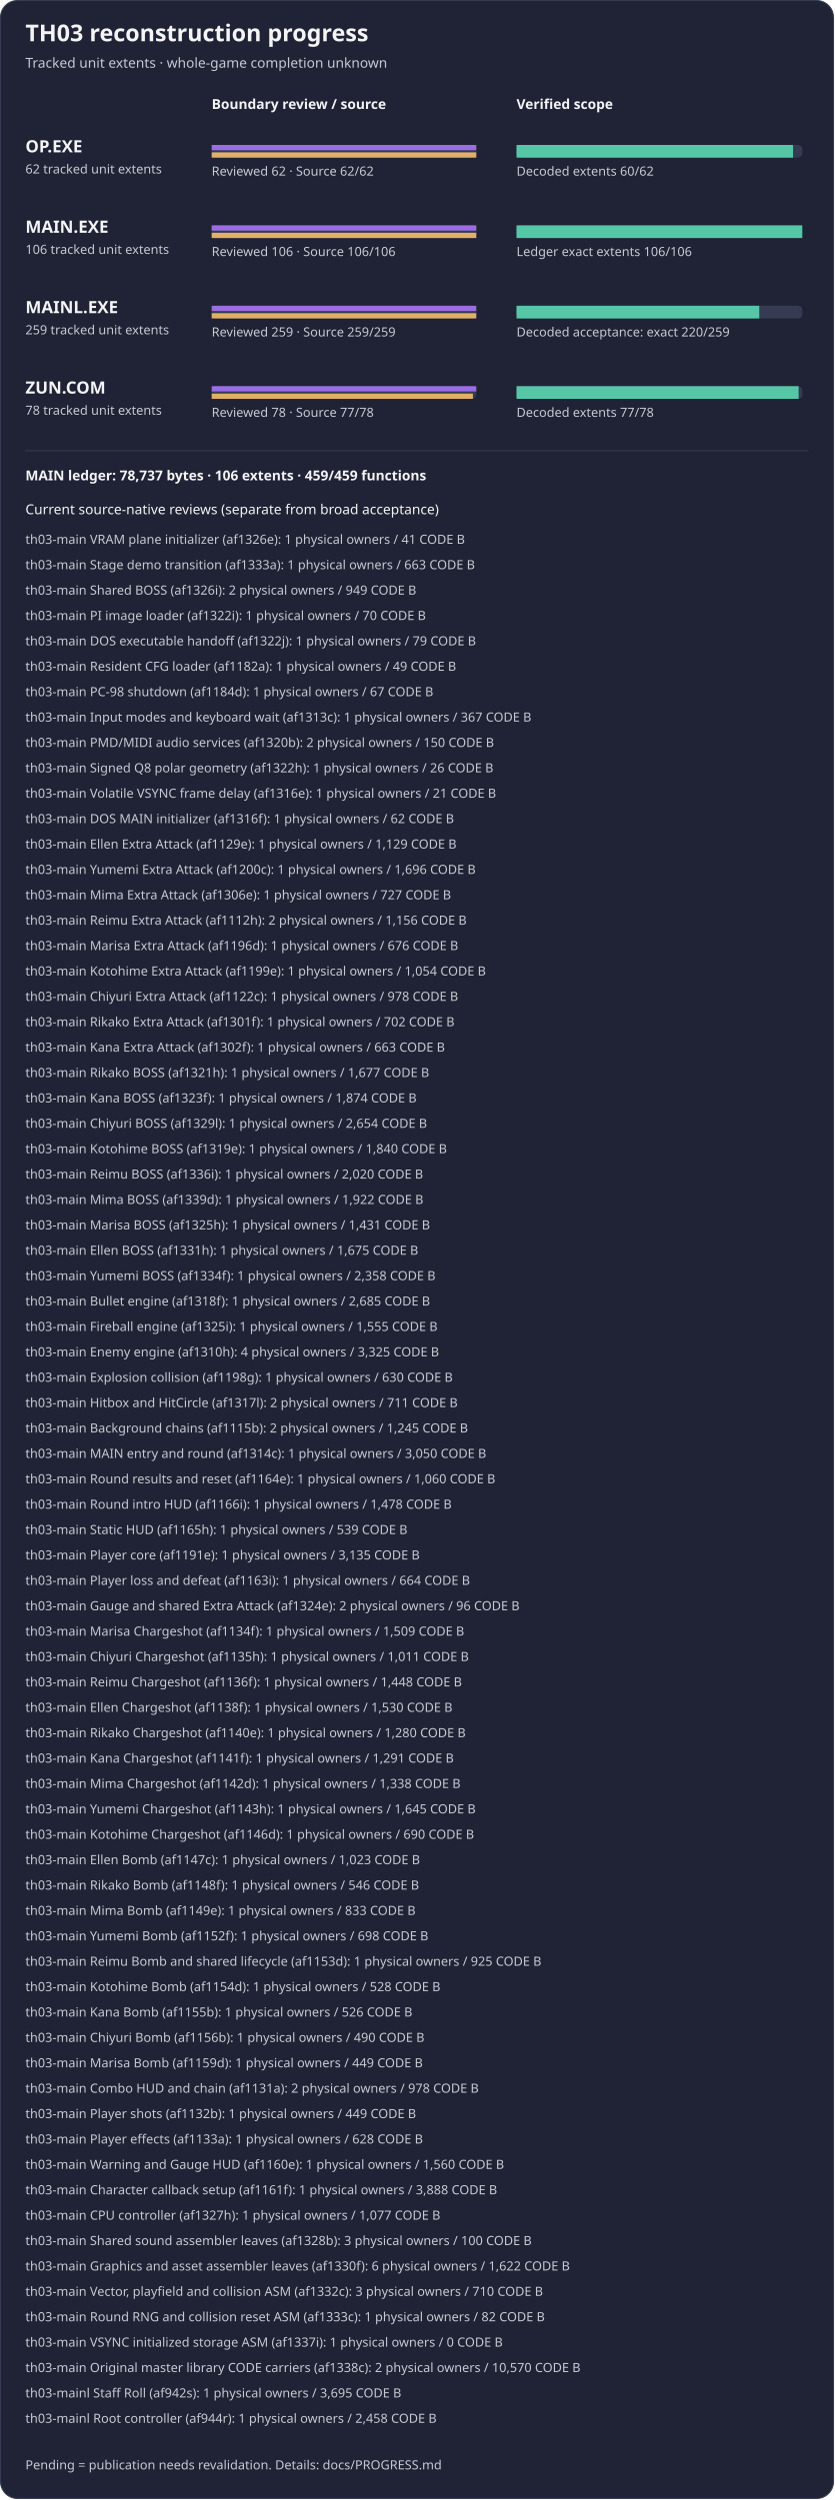
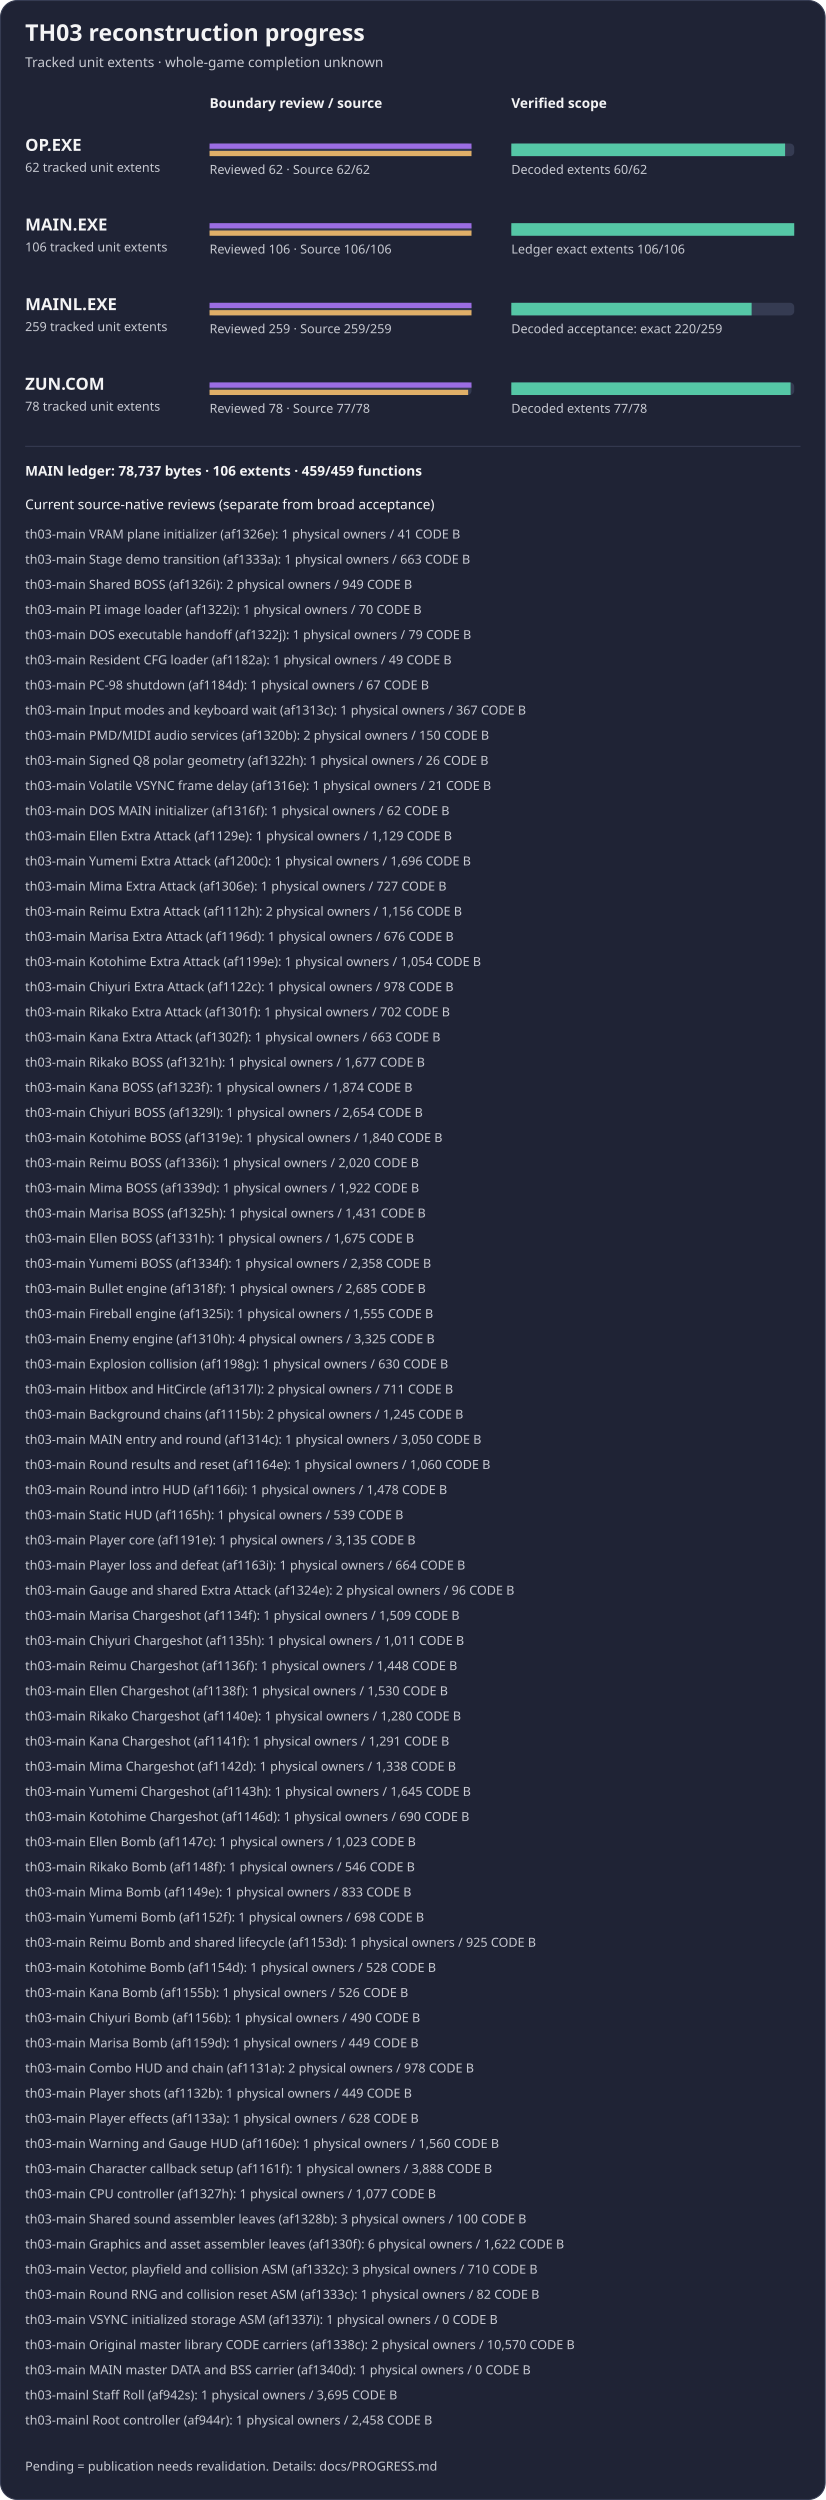
- <svg xmlns="http://www.w3.org/2000/svg" width="788" height="2362" viewBox="0 0 788 2362" role="img" aria-label="TH03 reviewed subset reconstruction progress">
-   <rect x="0.5" y="0.5" width="787" height="2361" rx="16" fill="#1f2335" stroke="#353b52" />
+ <svg xmlns="http://www.w3.org/2000/svg" width="788" height="2386" viewBox="0 0 788 2386" role="img" aria-label="TH03 reviewed subset reconstruction progress">
+   <rect x="0.5" y="0.5" width="787" height="2385" rx="16" fill="#1f2335" stroke="#353b52" />
  <text x="24" y="39" fill="#f4f4f5" font-family="sans-serif" font-size="22" font-weight="600">TH03 reconstruction progress</text>
  <text x="24" y="64" fill="#c8cad2" font-family="sans-serif" font-size="13">Tracked unit extents · whole-game completion unknown</text>
  <text x="200" y="103" fill="#f4f4f5" font-family="sans-serif" font-size="13" font-weight="600">Boundary review / source</text>
  <text x="488" y="103" fill="#f4f4f5" font-family="sans-serif" font-size="13" font-weight="600">Verified scope</text>
  <g aria-label="OP.EXE bars count tracked unit extents, not functions; source-present is not exact">
    <text x="24" y="144" fill="#f4f4f5" font-family="sans-serif" font-size="16" font-weight="600">OP.EXE</text>
    <text x="24" y="164" fill="#c8cad2" font-family="sans-serif" font-size="12">62 tracked unit extents</text>
    <rect x="200" y="137" width="250" height="12" rx="4" fill="#353b52" />
    <rect x="488" y="137" width="270" height="12" rx="4" fill="#353b52" />
    <rect x="200" y="137" width="250.00" height="5" fill="#9b6de3" />
    <rect x="200" y="144" width="250.00" height="5" fill="#e0af68" />
    <rect x="488" y="137" width="261.29" height="12" fill="#55c7a6" />
    <text x="200" y="166" fill="#c8cad2" font-family="sans-serif" font-size="12">Reviewed 62 · Source 62/62</text>
    <text x="488" y="166" fill="#c8cad2" font-family="sans-serif" font-size="12">Decoded extents 60/62</text>
  </g>
  <g aria-label="MAIN.EXE bars count tracked unit extents, not functions; source-present is not exact">
    <text x="24" y="220" fill="#f4f4f5" font-family="sans-serif" font-size="16" font-weight="600">MAIN.EXE</text>
    <text x="24" y="240" fill="#c8cad2" font-family="sans-serif" font-size="12">106 tracked unit extents</text>
    <rect x="200" y="213" width="250" height="12" rx="4" fill="#353b52" />
    <rect x="488" y="213" width="270" height="12" rx="4" fill="#353b52" />
    <rect x="200" y="213" width="250.00" height="5" fill="#9b6de3" />
    <rect x="200" y="220" width="250.00" height="5" fill="#e0af68" />
    <rect x="488" y="213" width="270.00" height="12" fill="#55c7a6" />
    <text x="200" y="242" fill="#c8cad2" font-family="sans-serif" font-size="12">Reviewed 106 · Source 106/106</text>
    <text x="488" y="242" fill="#c8cad2" font-family="sans-serif" font-size="12">Ledger exact extents 106/106</text>
  </g>
  <g aria-label="MAINL bars count tracked unit extents, not functions; source-present is not exact">
    <text x="24" y="296" fill="#f4f4f5" font-family="sans-serif" font-size="16" font-weight="600">MAINL.EXE</text>
    <text x="24" y="316" fill="#c8cad2" font-family="sans-serif" font-size="12">259 tracked unit extents</text>
    <rect x="200" y="289" width="250" height="12" rx="4" fill="#353b52" />
    <rect x="488" y="289" width="270" height="12" rx="4" fill="#353b52" />
    <rect x="200" y="289" width="250.00" height="5" fill="#9b6de3" />
    <rect x="200" y="296" width="250.00" height="5" fill="#e0af68" />
    <rect x="488" y="289" width="229.34" height="12" fill="#55c7a6" />
    <text x="200" y="318" fill="#c8cad2" font-family="sans-serif" font-size="12">Reviewed 259 · Source 259/259</text>
    <text x="488" y="318" fill="#c8cad2" font-family="sans-serif" font-size="12">Decoded acceptance: exact 220/259</text>
  </g>
  <g aria-label="ZUN.COM bars count tracked unit extents, not functions; source-present is not exact">
    <text x="24" y="372" fill="#f4f4f5" font-family="sans-serif" font-size="16" font-weight="600">ZUN.COM</text>
    <text x="24" y="392" fill="#c8cad2" font-family="sans-serif" font-size="12">78 tracked unit extents</text>
    <rect x="200" y="365" width="250" height="12" rx="4" fill="#353b52" />
    <rect x="488" y="365" width="270" height="12" rx="4" fill="#353b52" />
    <rect x="200" y="365" width="250.00" height="5" fill="#9b6de3" />
    <rect x="200" y="372" width="246.79" height="5" fill="#e0af68" />
    <rect x="488" y="365" width="266.54" height="12" fill="#55c7a6" />
    <text x="200" y="394" fill="#c8cad2" font-family="sans-serif" font-size="12">Reviewed 78 · Source 77/78</text>
    <text x="488" y="394" fill="#c8cad2" font-family="sans-serif" font-size="12">Decoded extents 77/78</text>
  </g>
  <path d="M24 426 H764" stroke="#353b52" />
  <text x="24" y="454" fill="#f4f4f5" font-family="sans-serif" font-size="13" font-weight="600">MAIN ledger: 78,737 bytes · 106 extents · 459/459 functions</text>
  <text x="24" y="486" fill="#f4f4f5" font-family="sans-serif" font-size="13">Current source-native reviews (separate from broad acceptance)</text>
  <text x="24" y="514" fill="#c8cad2" font-family="sans-serif" font-size="12">th03-main VRAM plane initializer (af1326e): 1 physical owners / 41 CODE B</text>
  <text x="24" y="538" fill="#c8cad2" font-family="sans-serif" font-size="12">th03-main Stage demo transition (af1333a): 1 physical owners / 663 CODE B</text>
  <text x="24" y="562" fill="#c8cad2" font-family="sans-serif" font-size="12">th03-main Shared BOSS (af1326i): 2 physical owners / 949 CODE B</text>
  <text x="24" y="586" fill="#c8cad2" font-family="sans-serif" font-size="12">th03-main PI image loader (af1322i): 1 physical owners / 70 CODE B</text>
  <text x="24" y="610" fill="#c8cad2" font-family="sans-serif" font-size="12">th03-main DOS executable handoff (af1322j): 1 physical owners / 79 CODE B</text>
  <text x="24" y="634" fill="#c8cad2" font-family="sans-serif" font-size="12">th03-main Resident CFG loader (af1182a): 1 physical owners / 49 CODE B</text>
  <text x="24" y="658" fill="#c8cad2" font-family="sans-serif" font-size="12">th03-main PC-98 shutdown (af1184d): 1 physical owners / 67 CODE B</text>
  <text x="24" y="682" fill="#c8cad2" font-family="sans-serif" font-size="12">th03-main Input modes and keyboard wait (af1313c): 1 physical owners / 367 CODE B</text>
  <text x="24" y="706" fill="#c8cad2" font-family="sans-serif" font-size="12">th03-main PMD/MIDI audio services (af1320b): 2 physical owners / 150 CODE B</text>
  <text x="24" y="730" fill="#c8cad2" font-family="sans-serif" font-size="12">th03-main Signed Q8 polar geometry (af1322h): 1 physical owners / 26 CODE B</text>
  <text x="24" y="754" fill="#c8cad2" font-family="sans-serif" font-size="12">th03-main Volatile VSYNC frame delay (af1316e): 1 physical owners / 21 CODE B</text>
  <text x="24" y="778" fill="#c8cad2" font-family="sans-serif" font-size="12">th03-main DOS MAIN initializer (af1316f): 1 physical owners / 62 CODE B</text>
  <text x="24" y="802" fill="#c8cad2" font-family="sans-serif" font-size="12">th03-main Ellen Extra Attack (af1129e): 1 physical owners / 1,129 CODE B</text>
  <text x="24" y="826" fill="#c8cad2" font-family="sans-serif" font-size="12">th03-main Yumemi Extra Attack (af1200c): 1 physical owners / 1,696 CODE B</text>
  <text x="24" y="850" fill="#c8cad2" font-family="sans-serif" font-size="12">th03-main Mima Extra Attack (af1306e): 1 physical owners / 727 CODE B</text>
  <text x="24" y="874" fill="#c8cad2" font-family="sans-serif" font-size="12">th03-main Reimu Extra Attack (af1112h): 2 physical owners / 1,156 CODE B</text>
  <text x="24" y="898" fill="#c8cad2" font-family="sans-serif" font-size="12">th03-main Marisa Extra Attack (af1196d): 1 physical owners / 676 CODE B</text>
  <text x="24" y="922" fill="#c8cad2" font-family="sans-serif" font-size="12">th03-main Kotohime Extra Attack (af1199e): 1 physical owners / 1,054 CODE B</text>
  <text x="24" y="946" fill="#c8cad2" font-family="sans-serif" font-size="12">th03-main Chiyuri Extra Attack (af1122c): 1 physical owners / 978 CODE B</text>
  <text x="24" y="970" fill="#c8cad2" font-family="sans-serif" font-size="12">th03-main Rikako Extra Attack (af1301f): 1 physical owners / 702 CODE B</text>
  <text x="24" y="994" fill="#c8cad2" font-family="sans-serif" font-size="12">th03-main Kana Extra Attack (af1302f): 1 physical owners / 663 CODE B</text>
  <text x="24" y="1018" fill="#c8cad2" font-family="sans-serif" font-size="12">th03-main Rikako BOSS (af1321h): 1 physical owners / 1,677 CODE B</text>
  <text x="24" y="1042" fill="#c8cad2" font-family="sans-serif" font-size="12">th03-main Kana BOSS (af1323f): 1 physical owners / 1,874 CODE B</text>
  <text x="24" y="1066" fill="#c8cad2" font-family="sans-serif" font-size="12">th03-main Chiyuri BOSS (af1329l): 1 physical owners / 2,654 CODE B</text>
  <text x="24" y="1090" fill="#c8cad2" font-family="sans-serif" font-size="12">th03-main Kotohime BOSS (af1319e): 1 physical owners / 1,840 CODE B</text>
  <text x="24" y="1114" fill="#c8cad2" font-family="sans-serif" font-size="12">th03-main Reimu BOSS (af1336i): 1 physical owners / 2,020 CODE B</text>
  <text x="24" y="1138" fill="#c8cad2" font-family="sans-serif" font-size="12">th03-main Mima BOSS (af1339d): 1 physical owners / 1,922 CODE B</text>
  <text x="24" y="1162" fill="#c8cad2" font-family="sans-serif" font-size="12">th03-main Marisa BOSS (af1325h): 1 physical owners / 1,431 CODE B</text>
  <text x="24" y="1186" fill="#c8cad2" font-family="sans-serif" font-size="12">th03-main Ellen BOSS (af1331h): 1 physical owners / 1,675 CODE B</text>
  <text x="24" y="1210" fill="#c8cad2" font-family="sans-serif" font-size="12">th03-main Yumemi BOSS (af1334f): 1 physical owners / 2,358 CODE B</text>
  <text x="24" y="1234" fill="#c8cad2" font-family="sans-serif" font-size="12">th03-main Bullet engine (af1318f): 1 physical owners / 2,685 CODE B</text>
  <text x="24" y="1258" fill="#c8cad2" font-family="sans-serif" font-size="12">th03-main Fireball engine (af1325i): 1 physical owners / 1,555 CODE B</text>
  <text x="24" y="1282" fill="#c8cad2" font-family="sans-serif" font-size="12">th03-main Enemy engine (af1310h): 4 physical owners / 3,325 CODE B</text>
  <text x="24" y="1306" fill="#c8cad2" font-family="sans-serif" font-size="12">th03-main Explosion collision (af1198g): 1 physical owners / 630 CODE B</text>
  <text x="24" y="1330" fill="#c8cad2" font-family="sans-serif" font-size="12">th03-main Hitbox and HitCircle (af1317l): 2 physical owners / 711 CODE B</text>
  <text x="24" y="1354" fill="#c8cad2" font-family="sans-serif" font-size="12">th03-main Background chains (af1115b): 2 physical owners / 1,245 CODE B</text>
  <text x="24" y="1378" fill="#c8cad2" font-family="sans-serif" font-size="12">th03-main MAIN entry and round (af1314c): 1 physical owners / 3,050 CODE B</text>
  <text x="24" y="1402" fill="#c8cad2" font-family="sans-serif" font-size="12">th03-main Round results and reset (af1164e): 1 physical owners / 1,060 CODE B</text>
  <text x="24" y="1426" fill="#c8cad2" font-family="sans-serif" font-size="12">th03-main Round intro HUD (af1166i): 1 physical owners / 1,478 CODE B</text>
  <text x="24" y="1450" fill="#c8cad2" font-family="sans-serif" font-size="12">th03-main Static HUD (af1165h): 1 physical owners / 539 CODE B</text>
  <text x="24" y="1474" fill="#c8cad2" font-family="sans-serif" font-size="12">th03-main Player core (af1191e): 1 physical owners / 3,135 CODE B</text>
  <text x="24" y="1498" fill="#c8cad2" font-family="sans-serif" font-size="12">th03-main Player loss and defeat (af1163i): 1 physical owners / 664 CODE B</text>
  <text x="24" y="1522" fill="#c8cad2" font-family="sans-serif" font-size="12">th03-main Gauge and shared Extra Attack (af1324e): 2 physical owners / 96 CODE B</text>
  <text x="24" y="1546" fill="#c8cad2" font-family="sans-serif" font-size="12">th03-main Marisa Chargeshot (af1134f): 1 physical owners / 1,509 CODE B</text>
  <text x="24" y="1570" fill="#c8cad2" font-family="sans-serif" font-size="12">th03-main Chiyuri Chargeshot (af1135h): 1 physical owners / 1,011 CODE B</text>
  <text x="24" y="1594" fill="#c8cad2" font-family="sans-serif" font-size="12">th03-main Reimu Chargeshot (af1136f): 1 physical owners / 1,448 CODE B</text>
  <text x="24" y="1618" fill="#c8cad2" font-family="sans-serif" font-size="12">th03-main Ellen Chargeshot (af1138f): 1 physical owners / 1,530 CODE B</text>
  <text x="24" y="1642" fill="#c8cad2" font-family="sans-serif" font-size="12">th03-main Rikako Chargeshot (af1140e): 1 physical owners / 1,280 CODE B</text>
  <text x="24" y="1666" fill="#c8cad2" font-family="sans-serif" font-size="12">th03-main Kana Chargeshot (af1141f): 1 physical owners / 1,291 CODE B</text>
  <text x="24" y="1690" fill="#c8cad2" font-family="sans-serif" font-size="12">th03-main Mima Chargeshot (af1142d): 1 physical owners / 1,338 CODE B</text>
  <text x="24" y="1714" fill="#c8cad2" font-family="sans-serif" font-size="12">th03-main Yumemi Chargeshot (af1143h): 1 physical owners / 1,645 CODE B</text>
  <text x="24" y="1738" fill="#c8cad2" font-family="sans-serif" font-size="12">th03-main Kotohime Chargeshot (af1146d): 1 physical owners / 690 CODE B</text>
  <text x="24" y="1762" fill="#c8cad2" font-family="sans-serif" font-size="12">th03-main Ellen Bomb (af1147c): 1 physical owners / 1,023 CODE B</text>
  <text x="24" y="1786" fill="#c8cad2" font-family="sans-serif" font-size="12">th03-main Rikako Bomb (af1148f): 1 physical owners / 546 CODE B</text>
  <text x="24" y="1810" fill="#c8cad2" font-family="sans-serif" font-size="12">th03-main Mima Bomb (af1149e): 1 physical owners / 833 CODE B</text>
  <text x="24" y="1834" fill="#c8cad2" font-family="sans-serif" font-size="12">th03-main Yumemi Bomb (af1152f): 1 physical owners / 698 CODE B</text>
  <text x="24" y="1858" fill="#c8cad2" font-family="sans-serif" font-size="12">th03-main Reimu Bomb and shared lifecycle (af1153d): 1 physical owners / 925 CODE B</text>
  <text x="24" y="1882" fill="#c8cad2" font-family="sans-serif" font-size="12">th03-main Kotohime Bomb (af1154d): 1 physical owners / 528 CODE B</text>
  <text x="24" y="1906" fill="#c8cad2" font-family="sans-serif" font-size="12">th03-main Kana Bomb (af1155b): 1 physical owners / 526 CODE B</text>
  <text x="24" y="1930" fill="#c8cad2" font-family="sans-serif" font-size="12">th03-main Chiyuri Bomb (af1156b): 1 physical owners / 490 CODE B</text>
  <text x="24" y="1954" fill="#c8cad2" font-family="sans-serif" font-size="12">th03-main Marisa Bomb (af1159d): 1 physical owners / 449 CODE B</text>
  <text x="24" y="1978" fill="#c8cad2" font-family="sans-serif" font-size="12">th03-main Combo HUD and chain (af1131a): 2 physical owners / 978 CODE B</text>
  <text x="24" y="2002" fill="#c8cad2" font-family="sans-serif" font-size="12">th03-main Player shots (af1132b): 1 physical owners / 449 CODE B</text>
  <text x="24" y="2026" fill="#c8cad2" font-family="sans-serif" font-size="12">th03-main Player effects (af1133a): 1 physical owners / 628 CODE B</text>
  <text x="24" y="2050" fill="#c8cad2" font-family="sans-serif" font-size="12">th03-main Warning and Gauge HUD (af1160e): 1 physical owners / 1,560 CODE B</text>
  <text x="24" y="2074" fill="#c8cad2" font-family="sans-serif" font-size="12">th03-main Character callback setup (af1161f): 1 physical owners / 3,888 CODE B</text>
  <text x="24" y="2098" fill="#c8cad2" font-family="sans-serif" font-size="12">th03-main CPU controller (af1327h): 1 physical owners / 1,077 CODE B</text>
  <text x="24" y="2122" fill="#c8cad2" font-family="sans-serif" font-size="12">th03-main Shared sound assembler leaves (af1328b): 3 physical owners / 100 CODE B</text>
  <text x="24" y="2146" fill="#c8cad2" font-family="sans-serif" font-size="12">th03-main Graphics and asset assembler leaves (af1330f): 6 physical owners / 1,622 CODE B</text>
  <text x="24" y="2170" fill="#c8cad2" font-family="sans-serif" font-size="12">th03-main Vector, playfield and collision ASM (af1332c): 3 physical owners / 710 CODE B</text>
  <text x="24" y="2194" fill="#c8cad2" font-family="sans-serif" font-size="12">th03-main Round RNG and collision reset ASM (af1333c): 1 physical owners / 82 CODE B</text>
  <text x="24" y="2218" fill="#c8cad2" font-family="sans-serif" font-size="12">th03-main VSYNC initialized storage ASM (af1337i): 1 physical owners / 0 CODE B</text>
  <text x="24" y="2242" fill="#c8cad2" font-family="sans-serif" font-size="12">th03-main Original master library CODE carriers (af1338c): 2 physical owners / 10,570 CODE B</text>
-   <text x="24" y="2266" fill="#c8cad2" font-family="sans-serif" font-size="12">th03-mainl Staff Roll (af942s): 1 physical owners / 3,695 CODE B</text>
-   <text x="24" y="2290" fill="#c8cad2" font-family="sans-serif" font-size="12">th03-mainl Root controller (af944r): 1 physical owners / 2,458 CODE B</text>
-   <text x="24" y="2334" fill="#c8cad2" font-family="sans-serif" font-size="12">Pending = publication needs revalidation. Details: docs/PROGRESS.md</text>
+   <text x="24" y="2266" fill="#c8cad2" font-family="sans-serif" font-size="12">th03-main MAIN master DATA and BSS carrier (af1340d): 1 physical owners / 0 CODE B</text>
+   <text x="24" y="2290" fill="#c8cad2" font-family="sans-serif" font-size="12">th03-mainl Staff Roll (af942s): 1 physical owners / 3,695 CODE B</text>
+   <text x="24" y="2314" fill="#c8cad2" font-family="sans-serif" font-size="12">th03-mainl Root controller (af944r): 1 physical owners / 2,458 CODE B</text>
+   <text x="24" y="2358" fill="#c8cad2" font-family="sans-serif" font-size="12">Pending = publication needs revalidation. Details: docs/PROGRESS.md</text>
</svg>
